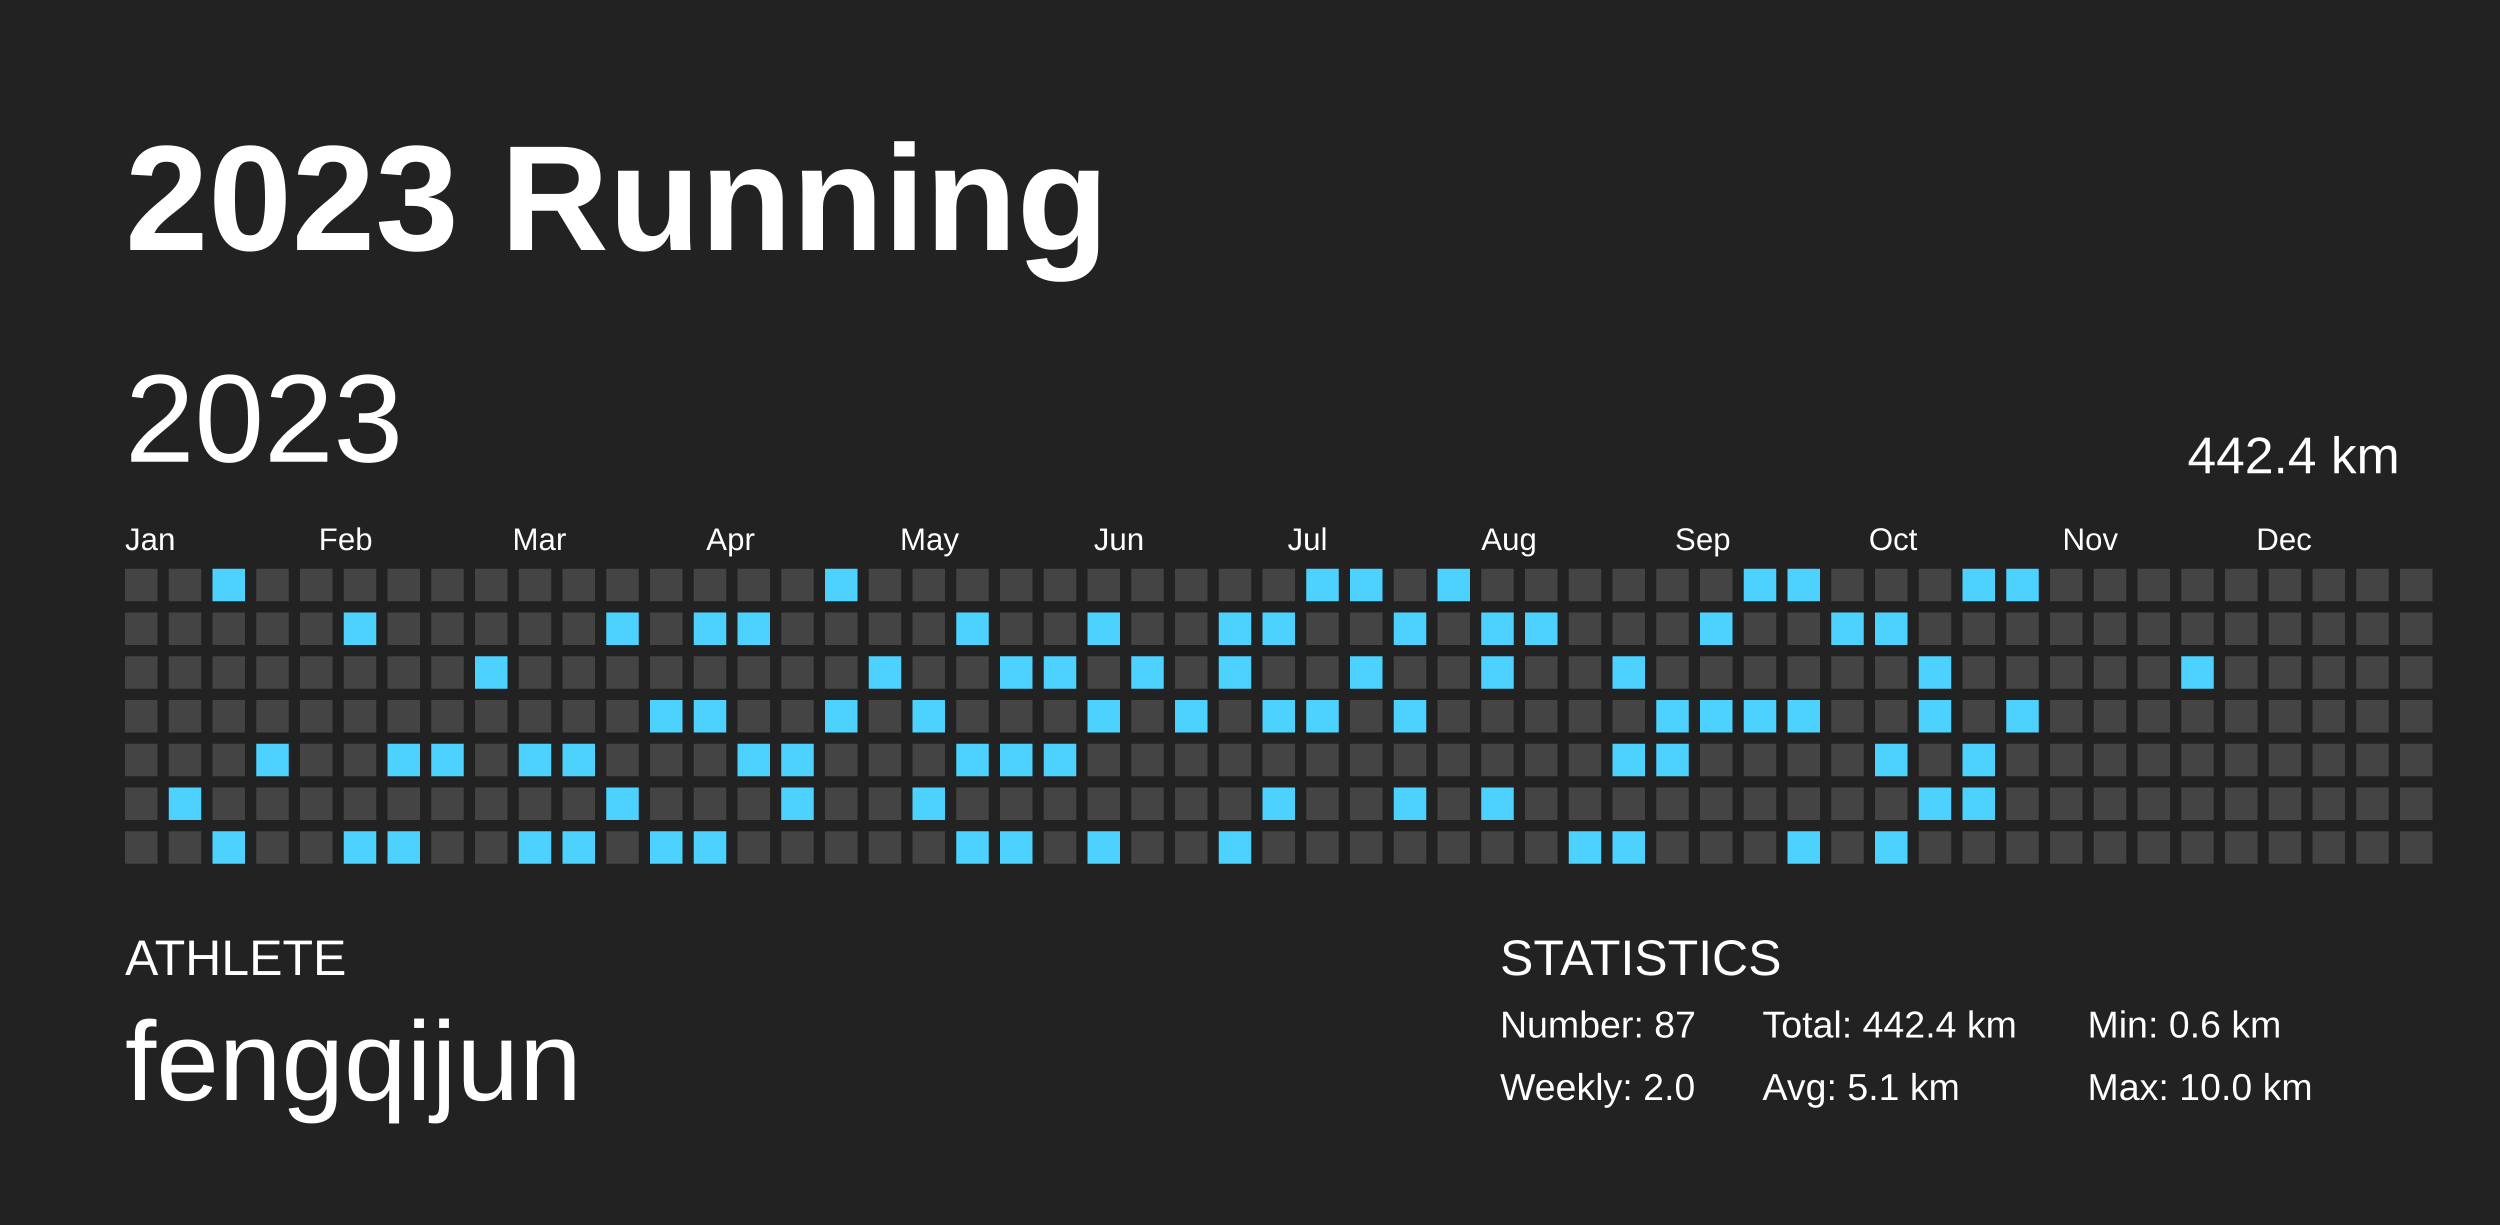
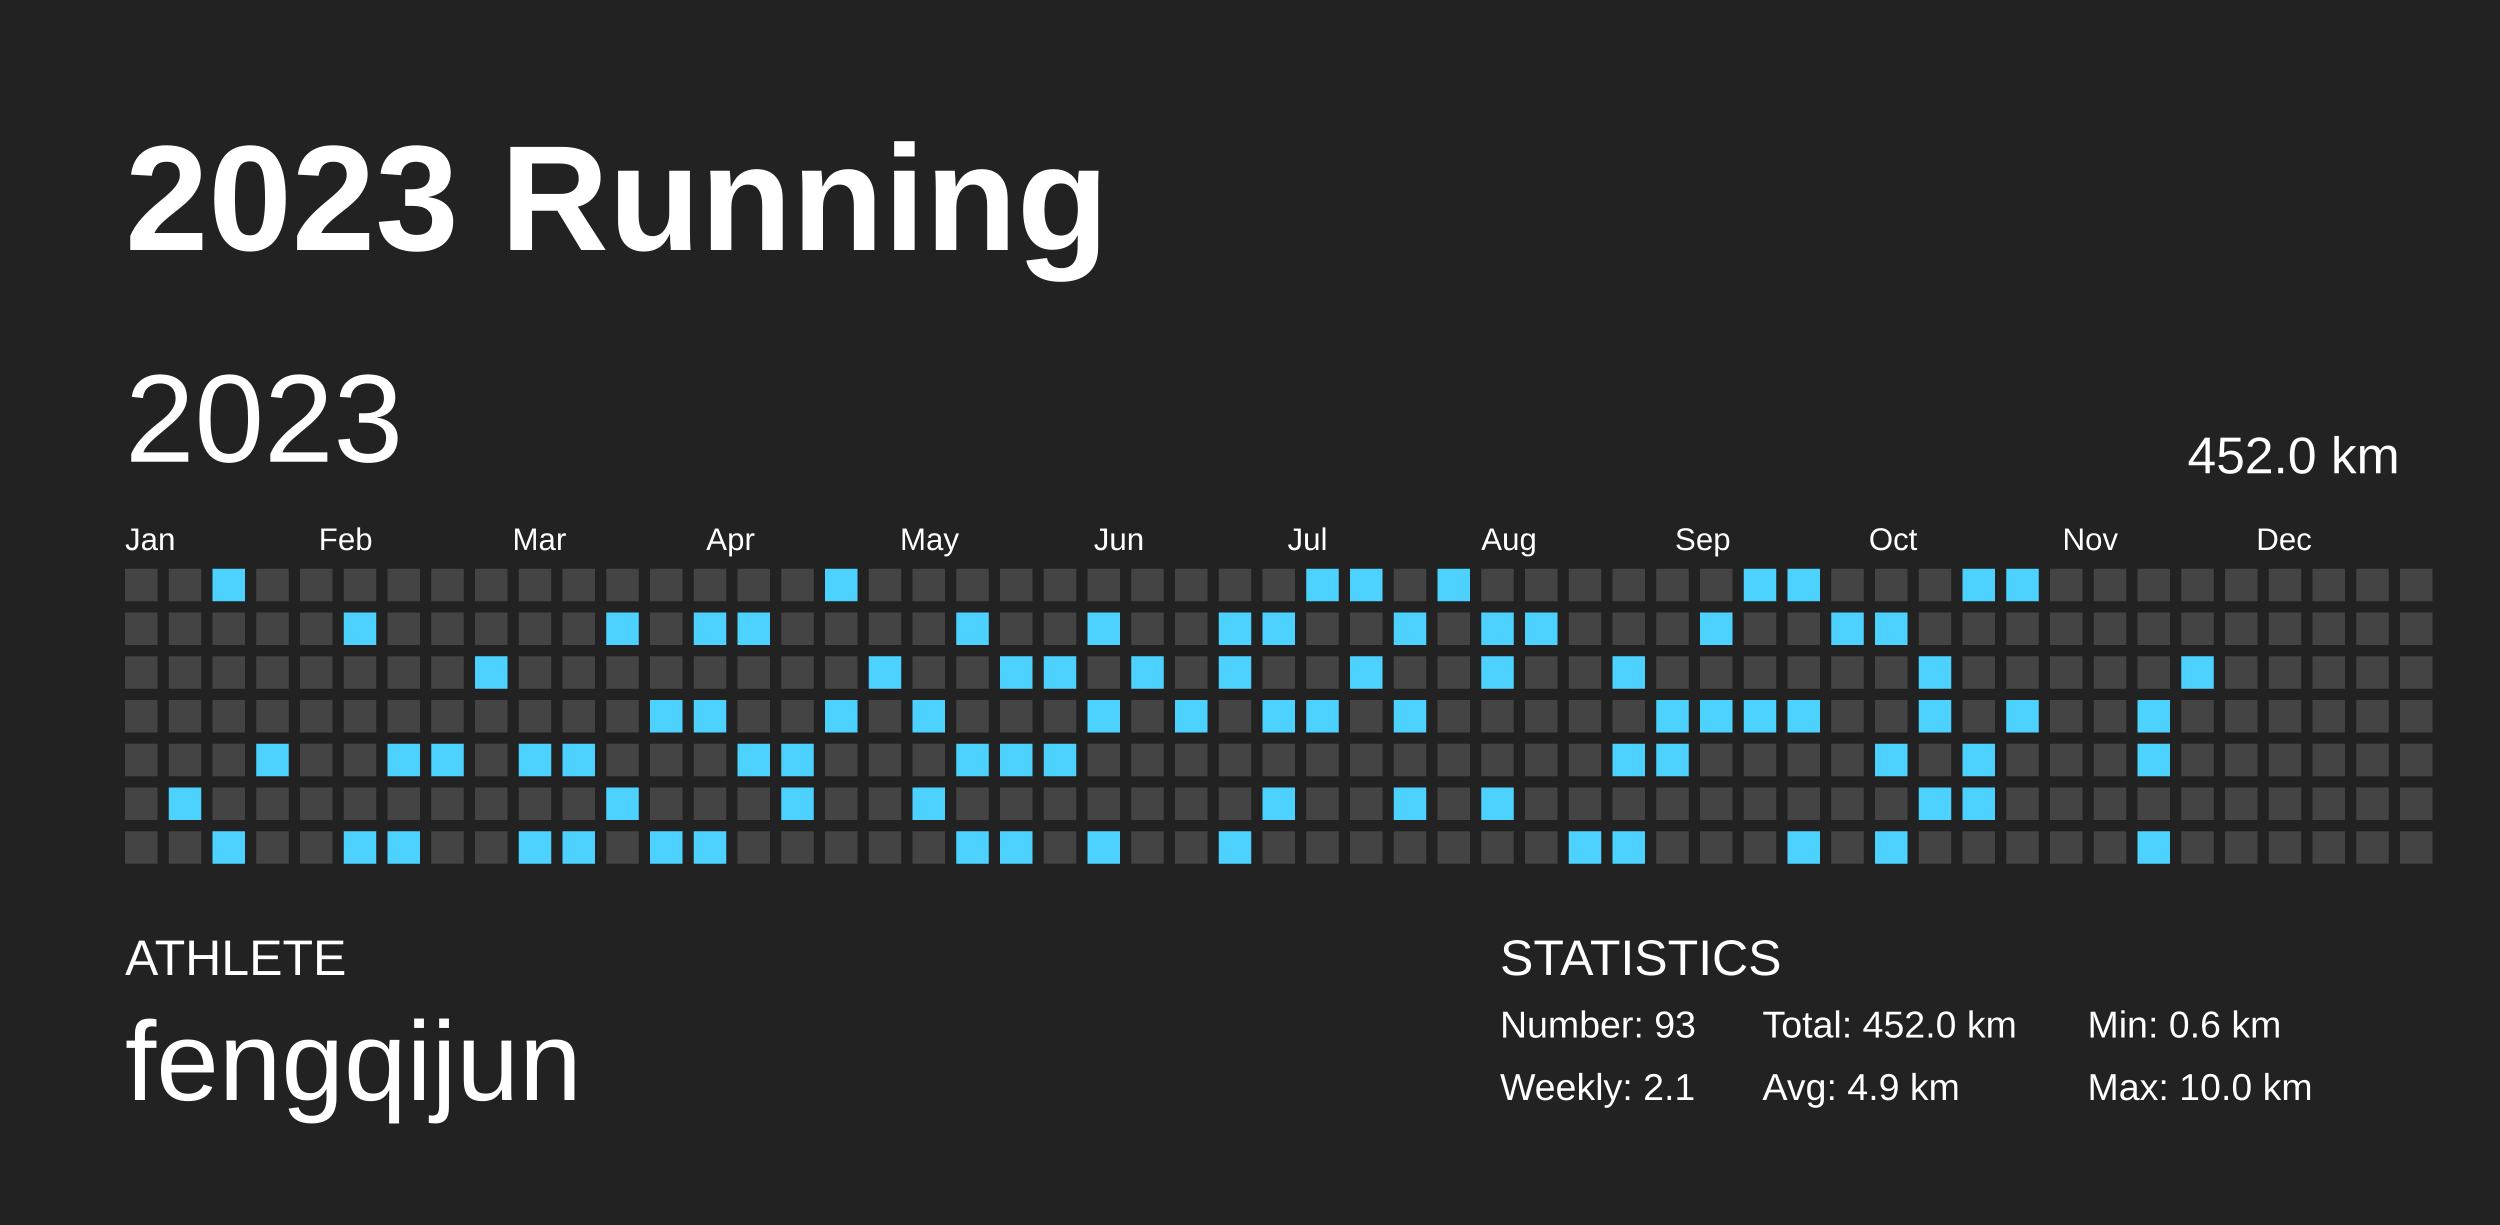
<svg xmlns="http://www.w3.org/2000/svg" baseProfile="full" height="98mm" version="1.1" viewBox="0,0,200,98" width="200mm">
  <defs />
  <rect fill="#222222" height="98" width="200" x="0" y="0" />
  <text fill="#FFFFFF" style="font-size:12px; font-family:Arial; font-weight:bold;" x="10" y="20">2023 Running</text>
  <text fill="#FFFFFF" style="font-size:4px; font-family:Arial" x="10" y="78">ATHLETE</text>
  <text fill="#FFFFFF" style="font-size:9px; font-family:Arial" x="10" y="88">fengqijun</text>
  <text fill="#FFFFFF" style="font-size:4px; font-family:Arial" x="120" y="78">STATISTICS</text>
-   <text fill="#FFFFFF" style="font-size:3px; font-family:Arial" x="120" y="83">Number: 87</text>
-   <text fill="#FFFFFF" style="font-size:3px; font-family:Arial" x="120" y="88">Weekly: 2.0</text>
-   <text fill="#FFFFFF" style="font-size:3px; font-family:Arial" x="141" y="83">Total: 442.4 km</text>
-   <text fill="#FFFFFF" style="font-size:3px; font-family:Arial" x="141" y="88">Avg: 5.1 km</text>
+   <text fill="#FFFFFF" style="font-size:3px; font-family:Arial" x="120" y="83">Number: 93</text>
+   <text fill="#FFFFFF" style="font-size:3px; font-family:Arial" x="120" y="88">Weekly: 2.1</text>
+   <text fill="#FFFFFF" style="font-size:3px; font-family:Arial" x="141" y="83">Total: 452.0 km</text>
+   <text fill="#FFFFFF" style="font-size:3px; font-family:Arial" x="141" y="88">Avg: 4.9 km</text>
  <text fill="#FFFFFF" style="font-size:3px; font-family:Arial" x="167" y="83">Min: 0.6 km</text>
  <text fill="#FFFFFF" style="font-size:3px; font-family:Arial" x="167" y="88">Max: 10.0 km</text>
  <text dominant-baseline="hanging" fill="#FFFFFF" style="font-size:10.0px; font-family:Arial;" x="10" y="30">2023</text>
-   <text dominant-baseline="hanging" fill="#FFFFFF" style="font-size:4.125px; font-family:Arial;" x="175" y="35">442.4 km</text>
+   <text dominant-baseline="hanging" fill="#FFFFFF" style="font-size:4.125px; font-family:Arial;" x="175" y="35">452.0 km</text>
  <text fill="#FFFFFF" style="font-size:2.5px; font-family:Arial" x="10.0" y="44">Jan</text>
  <text fill="#FFFFFF" style="font-size:2.5px; font-family:Arial" x="25.5" y="44">Feb</text>
  <text fill="#FFFFFF" style="font-size:2.5px; font-family:Arial" x="41.0" y="44">Mar</text>
  <text fill="#FFFFFF" style="font-size:2.5px; font-family:Arial" x="56.5" y="44">Apr</text>
  <text fill="#FFFFFF" style="font-size:2.5px; font-family:Arial" x="72.0" y="44">May</text>
  <text fill="#FFFFFF" style="font-size:2.5px; font-family:Arial" x="87.5" y="44">Jun</text>
  <text fill="#FFFFFF" style="font-size:2.5px; font-family:Arial" x="103.0" y="44">Jul</text>
  <text fill="#FFFFFF" style="font-size:2.5px; font-family:Arial" x="118.5" y="44">Aug</text>
  <text fill="#FFFFFF" style="font-size:2.5px; font-family:Arial" x="134.0" y="44">Sep</text>
  <text fill="#FFFFFF" style="font-size:2.5px; font-family:Arial" x="149.5" y="44">Oct</text>
  <text fill="#FFFFFF" style="font-size:2.5px; font-family:Arial" x="165.0" y="44">Nov</text>
  <text fill="#FFFFFF" style="font-size:2.5px; font-family:Arial" x="180.5" y="44">Dec</text>
  <rect fill="#444444" height="2.6" width="2.6" x="10.0" y="45.5" />
  <rect fill="#444444" height="2.6" width="2.6" x="10.0" y="49.0" />
  <rect fill="#444444" height="2.6" width="2.6" x="10.0" y="52.5" />
  <rect fill="#444444" height="2.6" width="2.6" x="10.0" y="56.0" />
  <rect fill="#444444" height="2.6" width="2.6" x="10.0" y="59.5" />
  <rect fill="#444444" height="2.6" width="2.6" x="10.0" y="63.0" />
  <rect fill="#444444" height="2.6" width="2.6" x="10.0" y="66.5" />
  <rect fill="#444444" height="2.6" width="2.6" x="13.5" y="45.5" />
  <rect fill="#444444" height="2.6" width="2.6" x="13.5" y="49.0" />
  <rect fill="#444444" height="2.6" width="2.6" x="13.5" y="52.5" />
  <rect fill="#444444" height="2.6" width="2.6" x="13.5" y="56.0" />
  <rect fill="#444444" height="2.6" width="2.6" x="13.5" y="59.5" />
  <rect fill="#4dd2ff" height="2.6" width="2.6" x="13.5" y="63.0" />
  <rect fill="#444444" height="2.6" width="2.6" x="13.5" y="66.5" />
  <rect fill="#4dd2ff" height="2.6" width="2.6" x="17.0" y="45.5" />
  <rect fill="#444444" height="2.6" width="2.6" x="17.0" y="49.0" />
  <rect fill="#444444" height="2.6" width="2.6" x="17.0" y="52.5" />
  <rect fill="#444444" height="2.6" width="2.6" x="17.0" y="56.0" />
  <rect fill="#444444" height="2.6" width="2.6" x="17.0" y="59.5" />
  <rect fill="#444444" height="2.6" width="2.6" x="17.0" y="63.0" />
  <rect fill="#4dd2ff" height="2.6" width="2.6" x="17.0" y="66.5" />
  <rect fill="#444444" height="2.6" width="2.6" x="20.5" y="45.5" />
  <rect fill="#444444" height="2.6" width="2.6" x="20.5" y="49.0" />
  <rect fill="#444444" height="2.6" width="2.6" x="20.5" y="52.5" />
  <rect fill="#444444" height="2.6" width="2.6" x="20.5" y="56.0" />
  <rect fill="#4dd2ff" height="2.6" width="2.6" x="20.5" y="59.5" />
  <rect fill="#444444" height="2.6" width="2.6" x="20.5" y="63.0" />
  <rect fill="#444444" height="2.6" width="2.6" x="20.5" y="66.5" />
  <rect fill="#444444" height="2.6" width="2.6" x="24.0" y="45.5" />
  <rect fill="#444444" height="2.6" width="2.6" x="24.0" y="49.0" />
  <rect fill="#444444" height="2.6" width="2.6" x="24.0" y="52.5" />
  <rect fill="#444444" height="2.6" width="2.6" x="24.0" y="56.0" />
  <rect fill="#444444" height="2.6" width="2.6" x="24.0" y="59.5" />
  <rect fill="#444444" height="2.6" width="2.6" x="24.0" y="63.0" />
  <rect fill="#444444" height="2.6" width="2.6" x="24.0" y="66.5" />
  <rect fill="#444444" height="2.6" width="2.6" x="27.5" y="45.5" />
  <rect fill="#4dd2ff" height="2.6" width="2.6" x="27.5" y="49.0" />
  <rect fill="#444444" height="2.6" width="2.6" x="27.5" y="52.5" />
  <rect fill="#444444" height="2.6" width="2.6" x="27.5" y="56.0" />
  <rect fill="#444444" height="2.6" width="2.6" x="27.5" y="59.5" />
  <rect fill="#444444" height="2.6" width="2.6" x="27.5" y="63.0" />
  <rect fill="#4dd2ff" height="2.6" width="2.6" x="27.5" y="66.5" />
  <rect fill="#444444" height="2.6" width="2.6" x="31.0" y="45.5" />
  <rect fill="#444444" height="2.6" width="2.6" x="31.0" y="49.0" />
  <rect fill="#444444" height="2.6" width="2.6" x="31.0" y="52.5" />
  <rect fill="#444444" height="2.6" width="2.6" x="31.0" y="56.0" />
  <rect fill="#4dd2ff" height="2.6" width="2.6" x="31.0" y="59.5" />
  <rect fill="#444444" height="2.6" width="2.6" x="31.0" y="63.0" />
  <rect fill="#4dd2ff" height="2.6" width="2.6" x="31.0" y="66.5" />
  <rect fill="#444444" height="2.6" width="2.6" x="34.5" y="45.5" />
  <rect fill="#444444" height="2.6" width="2.6" x="34.5" y="49.0" />
  <rect fill="#444444" height="2.6" width="2.6" x="34.5" y="52.5" />
  <rect fill="#444444" height="2.6" width="2.6" x="34.5" y="56.0" />
  <rect fill="#4dd2ff" height="2.6" width="2.6" x="34.5" y="59.5" />
  <rect fill="#444444" height="2.6" width="2.6" x="34.5" y="63.0" />
  <rect fill="#444444" height="2.6" width="2.6" x="34.5" y="66.5" />
  <rect fill="#444444" height="2.6" width="2.6" x="38.0" y="45.5" />
  <rect fill="#444444" height="2.6" width="2.6" x="38.0" y="49.0" />
  <rect fill="#4dd2ff" height="2.6" width="2.6" x="38.0" y="52.5" />
  <rect fill="#444444" height="2.6" width="2.6" x="38.0" y="56.0" />
  <rect fill="#444444" height="2.6" width="2.6" x="38.0" y="59.5" />
  <rect fill="#444444" height="2.6" width="2.6" x="38.0" y="63.0" />
  <rect fill="#444444" height="2.6" width="2.6" x="38.0" y="66.5" />
  <rect fill="#444444" height="2.6" width="2.6" x="41.5" y="45.5" />
  <rect fill="#444444" height="2.6" width="2.6" x="41.5" y="49.0" />
  <rect fill="#444444" height="2.6" width="2.6" x="41.5" y="52.5" />
  <rect fill="#444444" height="2.6" width="2.6" x="41.5" y="56.0" />
  <rect fill="#4dd2ff" height="2.6" width="2.6" x="41.5" y="59.5" />
  <rect fill="#444444" height="2.6" width="2.6" x="41.5" y="63.0" />
  <rect fill="#4dd2ff" height="2.6" width="2.6" x="41.5" y="66.5" />
  <rect fill="#444444" height="2.6" width="2.6" x="45.0" y="45.5" />
  <rect fill="#444444" height="2.6" width="2.6" x="45.0" y="49.0" />
  <rect fill="#444444" height="2.6" width="2.6" x="45.0" y="52.5" />
  <rect fill="#444444" height="2.6" width="2.6" x="45.0" y="56.0" />
  <rect fill="#4dd2ff" height="2.6" width="2.6" x="45.0" y="59.5" />
  <rect fill="#444444" height="2.6" width="2.6" x="45.0" y="63.0" />
  <rect fill="#4dd2ff" height="2.6" width="2.6" x="45.0" y="66.5" />
  <rect fill="#444444" height="2.6" width="2.6" x="48.5" y="45.5" />
  <rect fill="#4dd2ff" height="2.6" width="2.6" x="48.5" y="49.0" />
  <rect fill="#444444" height="2.6" width="2.6" x="48.5" y="52.5" />
  <rect fill="#444444" height="2.6" width="2.6" x="48.5" y="56.0" />
  <rect fill="#444444" height="2.6" width="2.6" x="48.5" y="59.5" />
  <rect fill="#4dd2ff" height="2.6" width="2.6" x="48.5" y="63.0" />
  <rect fill="#444444" height="2.6" width="2.6" x="48.5" y="66.5" />
  <rect fill="#444444" height="2.6" width="2.6" x="52.0" y="45.5" />
  <rect fill="#444444" height="2.6" width="2.6" x="52.0" y="49.0" />
  <rect fill="#444444" height="2.6" width="2.6" x="52.0" y="52.5" />
  <rect fill="#4dd2ff" height="2.6" width="2.6" x="52.0" y="56.0" />
  <rect fill="#444444" height="2.6" width="2.6" x="52.0" y="59.5" />
  <rect fill="#444444" height="2.6" width="2.6" x="52.0" y="63.0" />
  <rect fill="#4dd2ff" height="2.6" width="2.6" x="52.0" y="66.5" />
  <rect fill="#444444" height="2.6" width="2.6" x="55.5" y="45.5" />
  <rect fill="#4dd2ff" height="2.6" width="2.6" x="55.5" y="49.0" />
  <rect fill="#444444" height="2.6" width="2.6" x="55.5" y="52.5" />
  <rect fill="#4dd2ff" height="2.6" width="2.6" x="55.5" y="56.0" />
  <rect fill="#444444" height="2.6" width="2.6" x="55.5" y="59.5" />
  <rect fill="#444444" height="2.6" width="2.6" x="55.5" y="63.0" />
  <rect fill="#4dd2ff" height="2.6" width="2.6" x="55.5" y="66.5" />
  <rect fill="#444444" height="2.6" width="2.6" x="59.0" y="45.5" />
  <rect fill="#4dd2ff" height="2.6" width="2.6" x="59.0" y="49.0" />
  <rect fill="#444444" height="2.6" width="2.6" x="59.0" y="52.5" />
  <rect fill="#444444" height="2.6" width="2.6" x="59.0" y="56.0" />
  <rect fill="#4dd2ff" height="2.6" width="2.6" x="59.0" y="59.5" />
  <rect fill="#444444" height="2.6" width="2.6" x="59.0" y="63.0" />
  <rect fill="#444444" height="2.6" width="2.6" x="59.0" y="66.5" />
  <rect fill="#444444" height="2.6" width="2.6" x="62.5" y="45.5" />
  <rect fill="#444444" height="2.6" width="2.6" x="62.5" y="49.0" />
  <rect fill="#444444" height="2.6" width="2.6" x="62.5" y="52.5" />
  <rect fill="#444444" height="2.6" width="2.6" x="62.5" y="56.0" />
  <rect fill="#4dd2ff" height="2.6" width="2.6" x="62.5" y="59.5" />
  <rect fill="#4dd2ff" height="2.6" width="2.6" x="62.5" y="63.0" />
  <rect fill="#444444" height="2.6" width="2.6" x="62.5" y="66.5" />
  <rect fill="#4dd2ff" height="2.6" width="2.6" x="66.0" y="45.5" />
  <rect fill="#444444" height="2.6" width="2.6" x="66.0" y="49.0" />
  <rect fill="#444444" height="2.6" width="2.6" x="66.0" y="52.5" />
  <rect fill="#4dd2ff" height="2.6" width="2.6" x="66.0" y="56.0" />
  <rect fill="#444444" height="2.6" width="2.6" x="66.0" y="59.5" />
  <rect fill="#444444" height="2.6" width="2.6" x="66.0" y="63.0" />
  <rect fill="#444444" height="2.6" width="2.6" x="66.0" y="66.5" />
  <rect fill="#444444" height="2.6" width="2.6" x="69.5" y="45.5" />
  <rect fill="#444444" height="2.6" width="2.6" x="69.5" y="49.0" />
  <rect fill="#4dd2ff" height="2.6" width="2.6" x="69.5" y="52.5" />
  <rect fill="#444444" height="2.6" width="2.6" x="69.5" y="56.0" />
  <rect fill="#444444" height="2.6" width="2.6" x="69.5" y="59.5" />
  <rect fill="#444444" height="2.6" width="2.6" x="69.5" y="63.0" />
  <rect fill="#444444" height="2.6" width="2.6" x="69.5" y="66.5" />
  <rect fill="#444444" height="2.6" width="2.6" x="73.0" y="45.5" />
  <rect fill="#444444" height="2.6" width="2.6" x="73.0" y="49.0" />
  <rect fill="#444444" height="2.6" width="2.6" x="73.0" y="52.5" />
  <rect fill="#4dd2ff" height="2.6" width="2.6" x="73.0" y="56.0" />
  <rect fill="#444444" height="2.6" width="2.6" x="73.0" y="59.5" />
  <rect fill="#4dd2ff" height="2.6" width="2.6" x="73.0" y="63.0" />
  <rect fill="#444444" height="2.6" width="2.6" x="73.0" y="66.5" />
  <rect fill="#444444" height="2.6" width="2.6" x="76.5" y="45.5" />
  <rect fill="#4dd2ff" height="2.6" width="2.6" x="76.5" y="49.0" />
  <rect fill="#444444" height="2.6" width="2.6" x="76.5" y="52.5" />
  <rect fill="#444444" height="2.6" width="2.6" x="76.5" y="56.0" />
  <rect fill="#4dd2ff" height="2.6" width="2.6" x="76.5" y="59.5" />
  <rect fill="#444444" height="2.6" width="2.6" x="76.5" y="63.0" />
  <rect fill="#4dd2ff" height="2.6" width="2.6" x="76.5" y="66.5" />
  <rect fill="#444444" height="2.6" width="2.6" x="80.0" y="45.5" />
  <rect fill="#444444" height="2.6" width="2.6" x="80.0" y="49.0" />
  <rect fill="#4dd2ff" height="2.6" width="2.6" x="80.0" y="52.5" />
  <rect fill="#444444" height="2.6" width="2.6" x="80.0" y="56.0" />
  <rect fill="#4dd2ff" height="2.6" width="2.6" x="80.0" y="59.5" />
  <rect fill="#444444" height="2.6" width="2.6" x="80.0" y="63.0" />
  <rect fill="#4dd2ff" height="2.6" width="2.6" x="80.0" y="66.5" />
  <rect fill="#444444" height="2.6" width="2.6" x="83.5" y="45.5" />
  <rect fill="#444444" height="2.6" width="2.6" x="83.5" y="49.0" />
  <rect fill="#4dd2ff" height="2.6" width="2.6" x="83.5" y="52.5" />
  <rect fill="#444444" height="2.6" width="2.6" x="83.5" y="56.0" />
  <rect fill="#4dd2ff" height="2.6" width="2.6" x="83.5" y="59.5" />
  <rect fill="#444444" height="2.6" width="2.6" x="83.5" y="63.0" />
  <rect fill="#444444" height="2.6" width="2.6" x="83.5" y="66.5" />
  <rect fill="#444444" height="2.6" width="2.6" x="87.0" y="45.5" />
  <rect fill="#4dd2ff" height="2.6" width="2.6" x="87.0" y="49.0" />
  <rect fill="#444444" height="2.6" width="2.6" x="87.0" y="52.5" />
  <rect fill="#4dd2ff" height="2.6" width="2.6" x="87.0" y="56.0" />
  <rect fill="#444444" height="2.6" width="2.6" x="87.0" y="59.5" />
  <rect fill="#444444" height="2.6" width="2.6" x="87.0" y="63.0" />
  <rect fill="#4dd2ff" height="2.6" width="2.6" x="87.0" y="66.5" />
  <rect fill="#444444" height="2.6" width="2.6" x="90.5" y="45.5" />
  <rect fill="#444444" height="2.6" width="2.6" x="90.5" y="49.0" />
  <rect fill="#4dd2ff" height="2.6" width="2.6" x="90.5" y="52.5" />
  <rect fill="#444444" height="2.6" width="2.6" x="90.5" y="56.0" />
  <rect fill="#444444" height="2.6" width="2.6" x="90.5" y="59.5" />
  <rect fill="#444444" height="2.6" width="2.6" x="90.5" y="63.0" />
  <rect fill="#444444" height="2.6" width="2.6" x="90.5" y="66.5" />
  <rect fill="#444444" height="2.6" width="2.6" x="94.0" y="45.5" />
  <rect fill="#444444" height="2.6" width="2.6" x="94.0" y="49.0" />
  <rect fill="#444444" height="2.6" width="2.6" x="94.0" y="52.5" />
  <rect fill="#4dd2ff" height="2.6" width="2.6" x="94.0" y="56.0" />
  <rect fill="#444444" height="2.6" width="2.6" x="94.0" y="59.5" />
  <rect fill="#444444" height="2.6" width="2.6" x="94.0" y="63.0" />
  <rect fill="#444444" height="2.6" width="2.6" x="94.0" y="66.5" />
  <rect fill="#444444" height="2.6" width="2.6" x="97.5" y="45.5" />
  <rect fill="#4dd2ff" height="2.6" width="2.6" x="97.5" y="49.0" />
  <rect fill="#4dd2ff" height="2.6" width="2.6" x="97.5" y="52.5" />
  <rect fill="#444444" height="2.6" width="2.6" x="97.5" y="56.0" />
  <rect fill="#444444" height="2.6" width="2.6" x="97.5" y="59.5" />
  <rect fill="#444444" height="2.6" width="2.6" x="97.5" y="63.0" />
  <rect fill="#4dd2ff" height="2.6" width="2.6" x="97.5" y="66.5" />
  <rect fill="#444444" height="2.6" width="2.6" x="101.0" y="45.5" />
  <rect fill="#4dd2ff" height="2.6" width="2.6" x="101.0" y="49.0" />
  <rect fill="#444444" height="2.6" width="2.6" x="101.0" y="52.5" />
  <rect fill="#4dd2ff" height="2.6" width="2.6" x="101.0" y="56.0" />
  <rect fill="#444444" height="2.6" width="2.6" x="101.0" y="59.5" />
  <rect fill="#4dd2ff" height="2.6" width="2.6" x="101.0" y="63.0" />
  <rect fill="#444444" height="2.6" width="2.6" x="101.0" y="66.5" />
  <rect fill="#4dd2ff" height="2.6" width="2.6" x="104.5" y="45.5" />
  <rect fill="#444444" height="2.6" width="2.6" x="104.5" y="49.0" />
  <rect fill="#444444" height="2.6" width="2.6" x="104.5" y="52.5" />
  <rect fill="#4dd2ff" height="2.6" width="2.6" x="104.5" y="56.0" />
  <rect fill="#444444" height="2.6" width="2.6" x="104.5" y="59.5" />
  <rect fill="#444444" height="2.6" width="2.6" x="104.5" y="63.0" />
  <rect fill="#444444" height="2.6" width="2.6" x="104.5" y="66.5" />
  <rect fill="#4dd2ff" height="2.6" width="2.6" x="108.0" y="45.5" />
  <rect fill="#444444" height="2.6" width="2.6" x="108.0" y="49.0" />
  <rect fill="#4dd2ff" height="2.6" width="2.6" x="108.0" y="52.5" />
  <rect fill="#444444" height="2.6" width="2.6" x="108.0" y="56.0" />
  <rect fill="#444444" height="2.6" width="2.6" x="108.0" y="59.5" />
  <rect fill="#444444" height="2.6" width="2.6" x="108.0" y="63.0" />
  <rect fill="#444444" height="2.6" width="2.6" x="108.0" y="66.5" />
  <rect fill="#444444" height="2.6" width="2.6" x="111.5" y="45.5" />
  <rect fill="#4dd2ff" height="2.6" width="2.6" x="111.5" y="49.0" />
  <rect fill="#444444" height="2.6" width="2.6" x="111.5" y="52.5" />
  <rect fill="#4dd2ff" height="2.6" width="2.6" x="111.5" y="56.0" />
  <rect fill="#444444" height="2.6" width="2.6" x="111.5" y="59.5" />
  <rect fill="#4dd2ff" height="2.6" width="2.6" x="111.5" y="63.0" />
  <rect fill="#444444" height="2.6" width="2.6" x="111.5" y="66.5" />
  <rect fill="#4dd2ff" height="2.6" width="2.6" x="115.0" y="45.5" />
  <rect fill="#444444" height="2.6" width="2.6" x="115.0" y="49.0" />
  <rect fill="#444444" height="2.6" width="2.6" x="115.0" y="52.5" />
  <rect fill="#444444" height="2.6" width="2.6" x="115.0" y="56.0" />
  <rect fill="#444444" height="2.6" width="2.6" x="115.0" y="59.5" />
  <rect fill="#444444" height="2.6" width="2.6" x="115.0" y="63.0" />
  <rect fill="#444444" height="2.6" width="2.6" x="115.0" y="66.5" />
  <rect fill="#444444" height="2.6" width="2.6" x="118.5" y="45.5" />
  <rect fill="#4dd2ff" height="2.6" width="2.6" x="118.5" y="49.0" />
  <rect fill="#4dd2ff" height="2.6" width="2.6" x="118.5" y="52.5" />
  <rect fill="#444444" height="2.6" width="2.6" x="118.5" y="56.0" />
  <rect fill="#444444" height="2.6" width="2.6" x="118.5" y="59.5" />
  <rect fill="#4dd2ff" height="2.6" width="2.6" x="118.5" y="63.0" />
  <rect fill="#444444" height="2.6" width="2.6" x="118.5" y="66.5" />
  <rect fill="#444444" height="2.6" width="2.6" x="122.0" y="45.5" />
  <rect fill="#4dd2ff" height="2.6" width="2.6" x="122.0" y="49.0" />
  <rect fill="#444444" height="2.6" width="2.6" x="122.0" y="52.5" />
  <rect fill="#444444" height="2.6" width="2.6" x="122.0" y="56.0" />
  <rect fill="#444444" height="2.6" width="2.6" x="122.0" y="59.5" />
  <rect fill="#444444" height="2.6" width="2.6" x="122.0" y="63.0" />
  <rect fill="#444444" height="2.6" width="2.6" x="122.0" y="66.5" />
  <rect fill="#444444" height="2.6" width="2.6" x="125.5" y="45.5" />
  <rect fill="#444444" height="2.6" width="2.6" x="125.5" y="49.0" />
  <rect fill="#444444" height="2.6" width="2.6" x="125.5" y="52.5" />
  <rect fill="#444444" height="2.6" width="2.6" x="125.5" y="56.0" />
  <rect fill="#444444" height="2.6" width="2.6" x="125.5" y="59.5" />
  <rect fill="#444444" height="2.6" width="2.6" x="125.5" y="63.0" />
  <rect fill="#4dd2ff" height="2.6" width="2.6" x="125.5" y="66.5" />
  <rect fill="#444444" height="2.6" width="2.6" x="129.0" y="45.5" />
  <rect fill="#444444" height="2.6" width="2.6" x="129.0" y="49.0" />
  <rect fill="#4dd2ff" height="2.6" width="2.6" x="129.0" y="52.5" />
  <rect fill="#444444" height="2.6" width="2.6" x="129.0" y="56.0" />
  <rect fill="#4dd2ff" height="2.6" width="2.6" x="129.0" y="59.5" />
  <rect fill="#444444" height="2.6" width="2.6" x="129.0" y="63.0" />
  <rect fill="#4dd2ff" height="2.6" width="2.6" x="129.0" y="66.5" />
  <rect fill="#444444" height="2.6" width="2.6" x="132.5" y="45.5" />
  <rect fill="#444444" height="2.6" width="2.6" x="132.5" y="49.0" />
  <rect fill="#444444" height="2.6" width="2.6" x="132.5" y="52.5" />
  <rect fill="#4dd2ff" height="2.6" width="2.6" x="132.5" y="56.0" />
  <rect fill="#4dd2ff" height="2.6" width="2.6" x="132.5" y="59.5" />
  <rect fill="#444444" height="2.6" width="2.6" x="132.5" y="63.0" />
  <rect fill="#444444" height="2.6" width="2.6" x="132.5" y="66.5" />
  <rect fill="#444444" height="2.6" width="2.6" x="136.0" y="45.5" />
  <rect fill="#4dd2ff" height="2.6" width="2.6" x="136.0" y="49.0" />
  <rect fill="#444444" height="2.6" width="2.6" x="136.0" y="52.5" />
  <rect fill="#4dd2ff" height="2.6" width="2.6" x="136.0" y="56.0" />
  <rect fill="#444444" height="2.6" width="2.6" x="136.0" y="59.5" />
  <rect fill="#444444" height="2.6" width="2.6" x="136.0" y="63.0" />
  <rect fill="#444444" height="2.6" width="2.6" x="136.0" y="66.5" />
  <rect fill="#4dd2ff" height="2.6" width="2.6" x="139.5" y="45.5" />
  <rect fill="#444444" height="2.6" width="2.6" x="139.5" y="49.0" />
  <rect fill="#444444" height="2.6" width="2.6" x="139.5" y="52.5" />
  <rect fill="#4dd2ff" height="2.6" width="2.6" x="139.5" y="56.0" />
  <rect fill="#444444" height="2.6" width="2.6" x="139.5" y="59.5" />
  <rect fill="#444444" height="2.6" width="2.6" x="139.5" y="63.0" />
  <rect fill="#444444" height="2.6" width="2.6" x="139.5" y="66.5" />
  <rect fill="#4dd2ff" height="2.6" width="2.6" x="143.0" y="45.5" />
  <rect fill="#444444" height="2.6" width="2.6" x="143.0" y="49.0" />
  <rect fill="#444444" height="2.6" width="2.6" x="143.0" y="52.5" />
  <rect fill="#4dd2ff" height="2.6" width="2.6" x="143.0" y="56.0" />
  <rect fill="#444444" height="2.6" width="2.6" x="143.0" y="59.5" />
  <rect fill="#444444" height="2.6" width="2.6" x="143.0" y="63.0" />
  <rect fill="#4dd2ff" height="2.6" width="2.6" x="143.0" y="66.5" />
  <rect fill="#444444" height="2.6" width="2.6" x="146.5" y="45.5" />
  <rect fill="#4dd2ff" height="2.6" width="2.6" x="146.5" y="49.0" />
  <rect fill="#444444" height="2.6" width="2.6" x="146.5" y="52.5" />
  <rect fill="#444444" height="2.6" width="2.6" x="146.5" y="56.0" />
  <rect fill="#444444" height="2.6" width="2.6" x="146.5" y="59.5" />
  <rect fill="#444444" height="2.6" width="2.6" x="146.5" y="63.0" />
  <rect fill="#444444" height="2.6" width="2.6" x="146.5" y="66.5" />
  <rect fill="#444444" height="2.6" width="2.6" x="150.0" y="45.5" />
  <rect fill="#4dd2ff" height="2.6" width="2.6" x="150.0" y="49.0" />
  <rect fill="#444444" height="2.6" width="2.6" x="150.0" y="52.5" />
  <rect fill="#444444" height="2.6" width="2.6" x="150.0" y="56.0" />
  <rect fill="#4dd2ff" height="2.6" width="2.6" x="150.0" y="59.5" />
  <rect fill="#444444" height="2.6" width="2.6" x="150.0" y="63.0" />
  <rect fill="#4dd2ff" height="2.6" width="2.6" x="150.0" y="66.5" />
  <rect fill="#444444" height="2.6" width="2.6" x="153.5" y="45.5" />
  <rect fill="#444444" height="2.6" width="2.6" x="153.5" y="49.0" />
  <rect fill="#4dd2ff" height="2.6" width="2.6" x="153.5" y="52.5" />
  <rect fill="#4dd2ff" height="2.6" width="2.6" x="153.5" y="56.0" />
  <rect fill="#444444" height="2.6" width="2.6" x="153.5" y="59.5" />
  <rect fill="#4dd2ff" height="2.6" width="2.6" x="153.5" y="63.0" />
  <rect fill="#444444" height="2.6" width="2.6" x="153.5" y="66.5" />
  <rect fill="#4dd2ff" height="2.6" width="2.6" x="157.0" y="45.5" />
  <rect fill="#444444" height="2.6" width="2.6" x="157.0" y="49.0" />
  <rect fill="#444444" height="2.6" width="2.6" x="157.0" y="52.5" />
  <rect fill="#444444" height="2.6" width="2.6" x="157.0" y="56.0" />
  <rect fill="#4dd2ff" height="2.6" width="2.6" x="157.0" y="59.5" />
  <rect fill="#4dd2ff" height="2.6" width="2.6" x="157.0" y="63.0" />
  <rect fill="#444444" height="2.6" width="2.6" x="157.0" y="66.5" />
  <rect fill="#4dd2ff" height="2.6" width="2.6" x="160.5" y="45.5" />
  <rect fill="#444444" height="2.6" width="2.6" x="160.5" y="49.0" />
  <rect fill="#444444" height="2.6" width="2.6" x="160.5" y="52.5" />
  <rect fill="#4dd2ff" height="2.6" width="2.6" x="160.5" y="56.0" />
  <rect fill="#444444" height="2.6" width="2.6" x="160.5" y="59.5" />
  <rect fill="#444444" height="2.6" width="2.6" x="160.5" y="63.0" />
  <rect fill="#444444" height="2.6" width="2.6" x="160.5" y="66.5" />
  <rect fill="#444444" height="2.6" width="2.6" x="164.0" y="45.5" />
  <rect fill="#444444" height="2.6" width="2.6" x="164.0" y="49.0" />
  <rect fill="#444444" height="2.6" width="2.6" x="164.0" y="52.5" />
  <rect fill="#444444" height="2.6" width="2.6" x="164.0" y="56.0" />
  <rect fill="#444444" height="2.6" width="2.6" x="164.0" y="59.5" />
  <rect fill="#444444" height="2.6" width="2.6" x="164.0" y="63.0" />
  <rect fill="#444444" height="2.6" width="2.6" x="164.0" y="66.5" />
  <rect fill="#444444" height="2.6" width="2.6" x="167.5" y="45.5" />
  <rect fill="#444444" height="2.6" width="2.6" x="167.5" y="49.0" />
  <rect fill="#444444" height="2.6" width="2.6" x="167.5" y="52.5" />
  <rect fill="#444444" height="2.6" width="2.6" x="167.5" y="56.0" />
  <rect fill="#444444" height="2.6" width="2.6" x="167.5" y="59.5" />
  <rect fill="#444444" height="2.6" width="2.6" x="167.5" y="63.0" />
  <rect fill="#444444" height="2.6" width="2.6" x="167.5" y="66.5" />
  <rect fill="#444444" height="2.6" width="2.6" x="171.0" y="45.5" />
  <rect fill="#444444" height="2.6" width="2.6" x="171.0" y="49.0" />
  <rect fill="#444444" height="2.6" width="2.6" x="171.0" y="52.5" />
-   <rect fill="#444444" height="2.6" width="2.6" x="171.0" y="56.0" />
-   <rect fill="#444444" height="2.6" width="2.6" x="171.0" y="59.5" />
+   <rect fill="#4dd2ff" height="2.6" width="2.6" x="171.0" y="56.0" />
+   <rect fill="#4dd2ff" height="2.6" width="2.6" x="171.0" y="59.5" />
  <rect fill="#444444" height="2.6" width="2.6" x="171.0" y="63.0" />
-   <rect fill="#444444" height="2.6" width="2.6" x="171.0" y="66.5" />
+   <rect fill="#4dd2ff" height="2.6" width="2.6" x="171.0" y="66.5" />
  <rect fill="#444444" height="2.6" width="2.6" x="174.5" y="45.5" />
  <rect fill="#444444" height="2.6" width="2.6" x="174.5" y="49.0" />
  <rect fill="#4dd2ff" height="2.6" width="2.6" x="174.5" y="52.5" />
  <rect fill="#444444" height="2.6" width="2.6" x="174.5" y="56.0" />
  <rect fill="#444444" height="2.6" width="2.6" x="174.5" y="59.5" />
  <rect fill="#444444" height="2.6" width="2.6" x="174.5" y="63.0" />
  <rect fill="#444444" height="2.6" width="2.6" x="174.5" y="66.5" />
  <rect fill="#444444" height="2.6" width="2.6" x="178.0" y="45.5" />
  <rect fill="#444444" height="2.6" width="2.6" x="178.0" y="49.0" />
  <rect fill="#444444" height="2.6" width="2.6" x="178.0" y="52.5" />
  <rect fill="#444444" height="2.6" width="2.6" x="178.0" y="56.0" />
  <rect fill="#444444" height="2.6" width="2.6" x="178.0" y="59.5" />
  <rect fill="#444444" height="2.6" width="2.6" x="178.0" y="63.0" />
  <rect fill="#444444" height="2.6" width="2.6" x="178.0" y="66.5" />
  <rect fill="#444444" height="2.6" width="2.6" x="181.5" y="45.5" />
  <rect fill="#444444" height="2.6" width="2.6" x="181.5" y="49.0" />
  <rect fill="#444444" height="2.6" width="2.6" x="181.5" y="52.5" />
  <rect fill="#444444" height="2.6" width="2.6" x="181.5" y="56.0" />
  <rect fill="#444444" height="2.6" width="2.6" x="181.5" y="59.5" />
  <rect fill="#444444" height="2.6" width="2.6" x="181.5" y="63.0" />
  <rect fill="#444444" height="2.6" width="2.6" x="181.5" y="66.5" />
  <rect fill="#444444" height="2.6" width="2.6" x="185.0" y="45.5" />
  <rect fill="#444444" height="2.6" width="2.6" x="185.0" y="49.0" />
  <rect fill="#444444" height="2.6" width="2.6" x="185.0" y="52.5" />
  <rect fill="#444444" height="2.6" width="2.6" x="185.0" y="56.0" />
  <rect fill="#444444" height="2.6" width="2.6" x="185.0" y="59.5" />
  <rect fill="#444444" height="2.6" width="2.6" x="185.0" y="63.0" />
  <rect fill="#444444" height="2.6" width="2.6" x="185.0" y="66.5" />
  <rect fill="#444444" height="2.6" width="2.6" x="188.5" y="45.5" />
  <rect fill="#444444" height="2.6" width="2.6" x="188.5" y="49.0" />
  <rect fill="#444444" height="2.6" width="2.6" x="188.5" y="52.5" />
  <rect fill="#444444" height="2.6" width="2.6" x="188.5" y="56.0" />
  <rect fill="#444444" height="2.6" width="2.6" x="188.5" y="59.5" />
  <rect fill="#444444" height="2.6" width="2.6" x="188.5" y="63.0" />
  <rect fill="#444444" height="2.6" width="2.6" x="188.5" y="66.5" />
  <rect fill="#444444" height="2.6" width="2.6" x="192.0" y="45.5" />
  <rect fill="#444444" height="2.6" width="2.6" x="192.0" y="49.0" />
  <rect fill="#444444" height="2.6" width="2.6" x="192.0" y="52.5" />
  <rect fill="#444444" height="2.6" width="2.6" x="192.0" y="56.0" />
  <rect fill="#444444" height="2.6" width="2.6" x="192.0" y="59.5" />
  <rect fill="#444444" height="2.6" width="2.6" x="192.0" y="63.0" />
  <rect fill="#444444" height="2.6" width="2.6" x="192.0" y="66.5" />
</svg>
